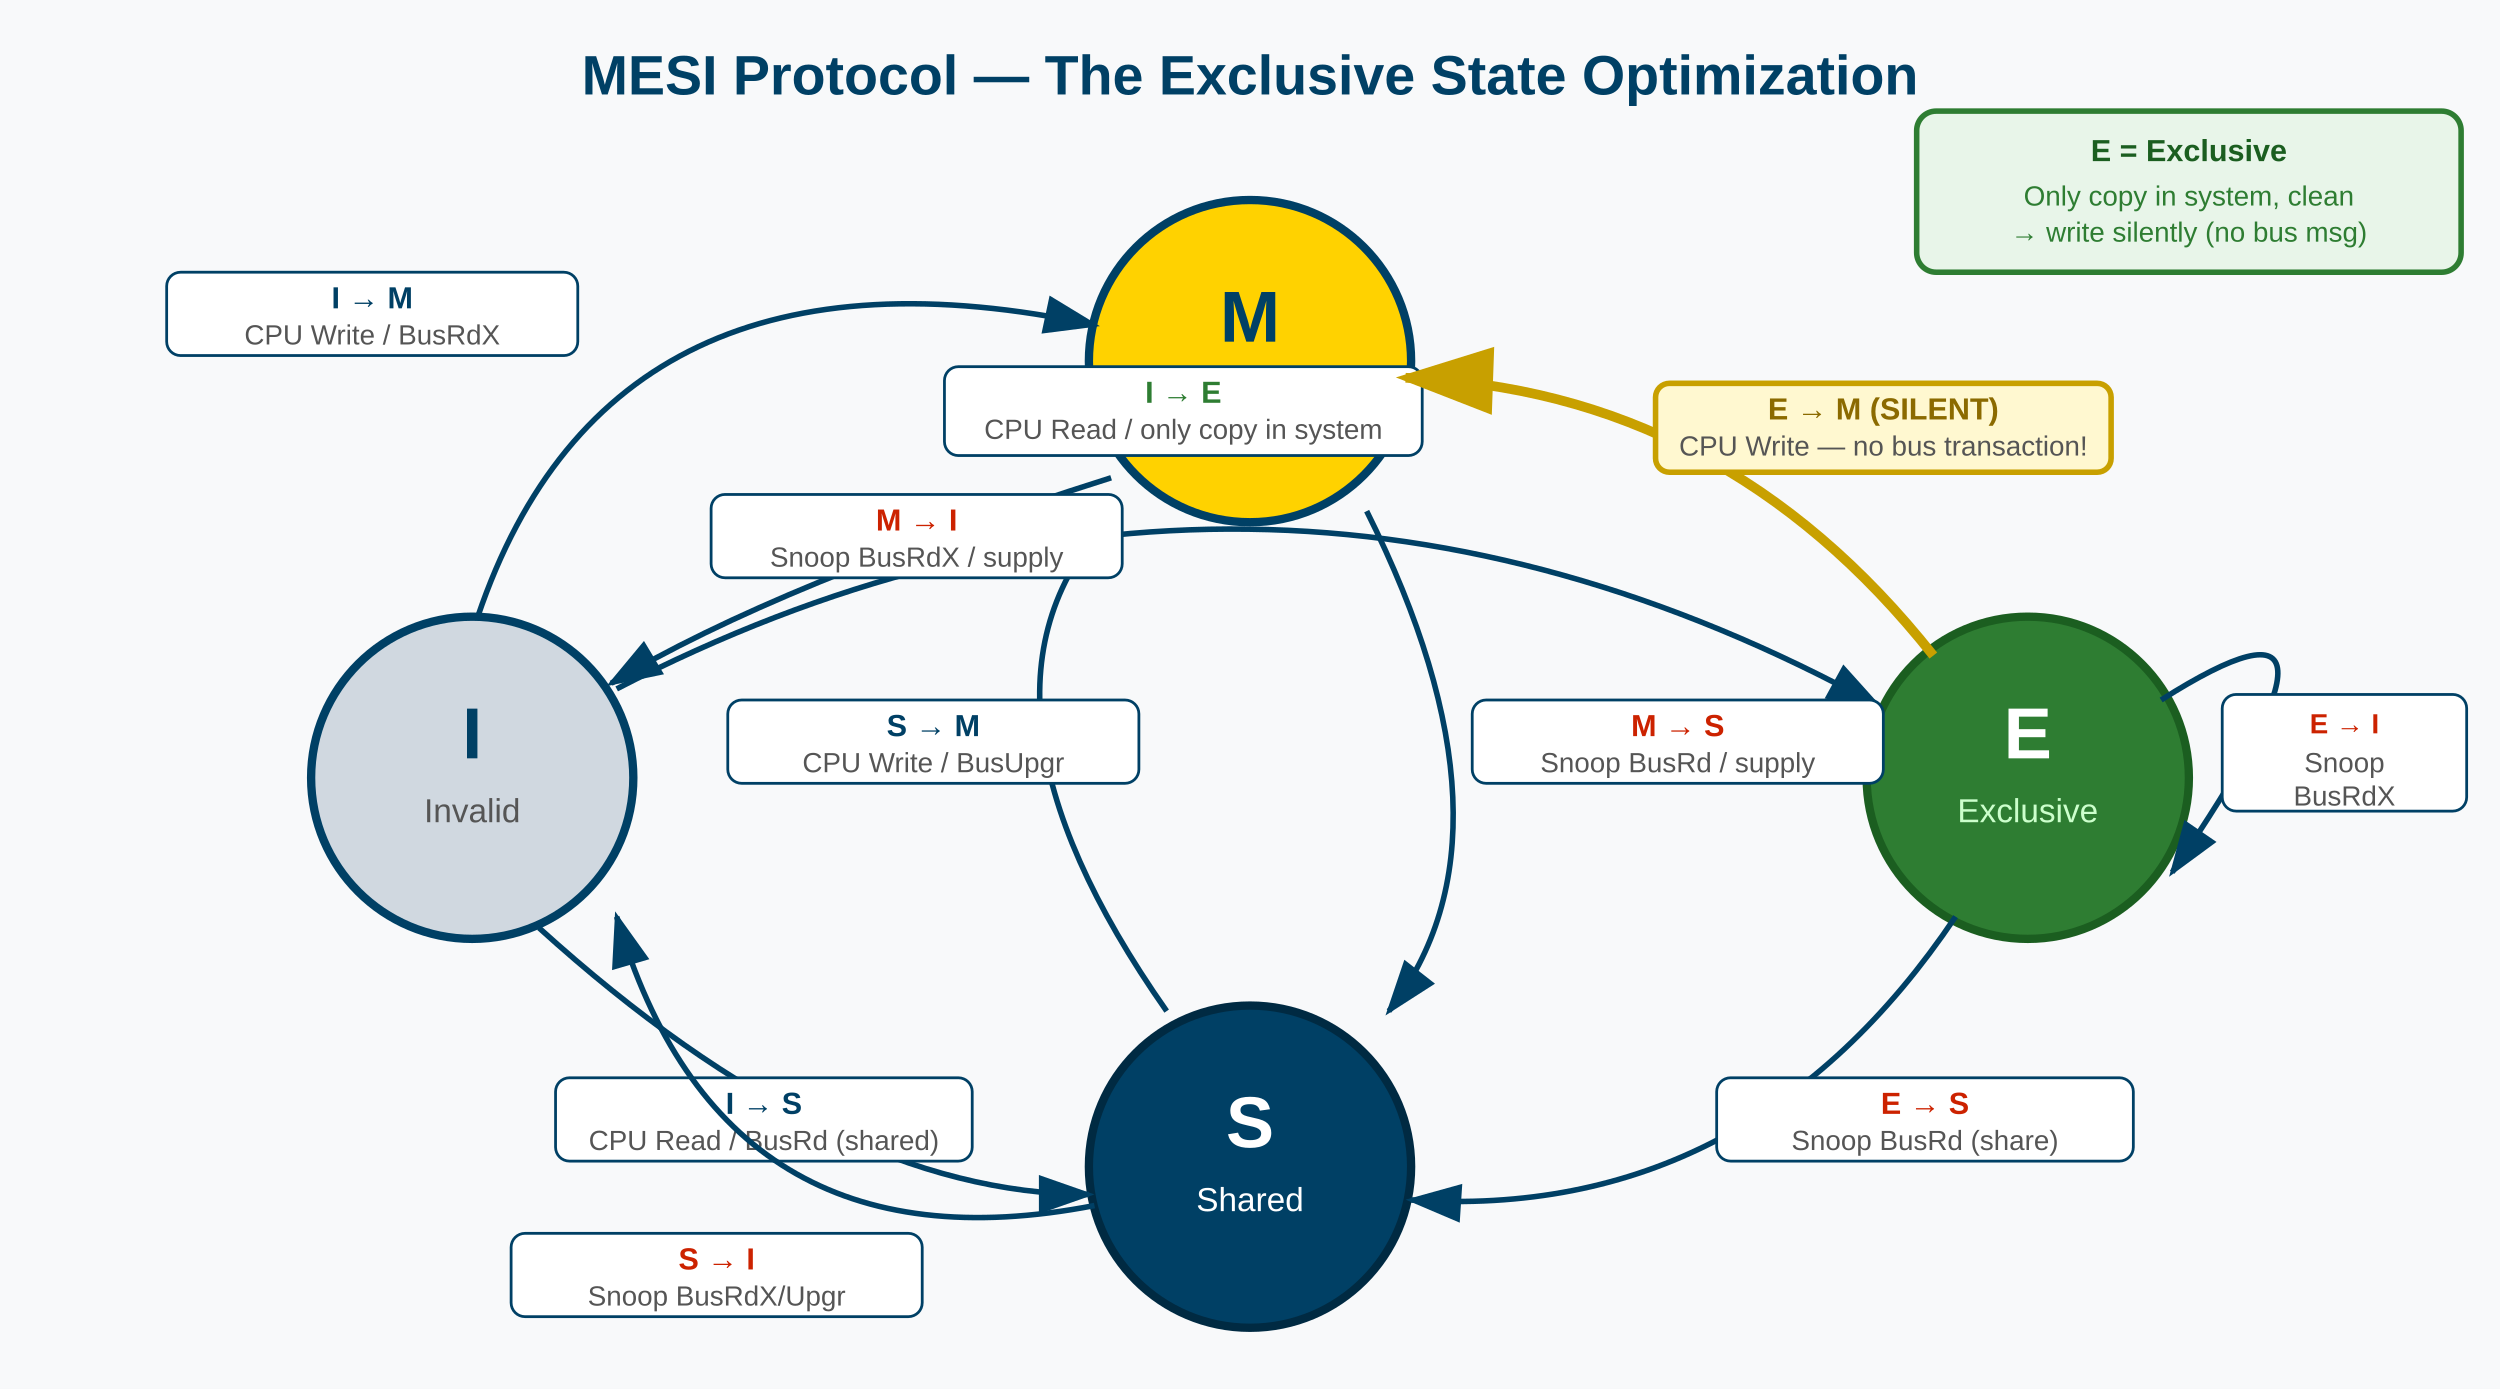
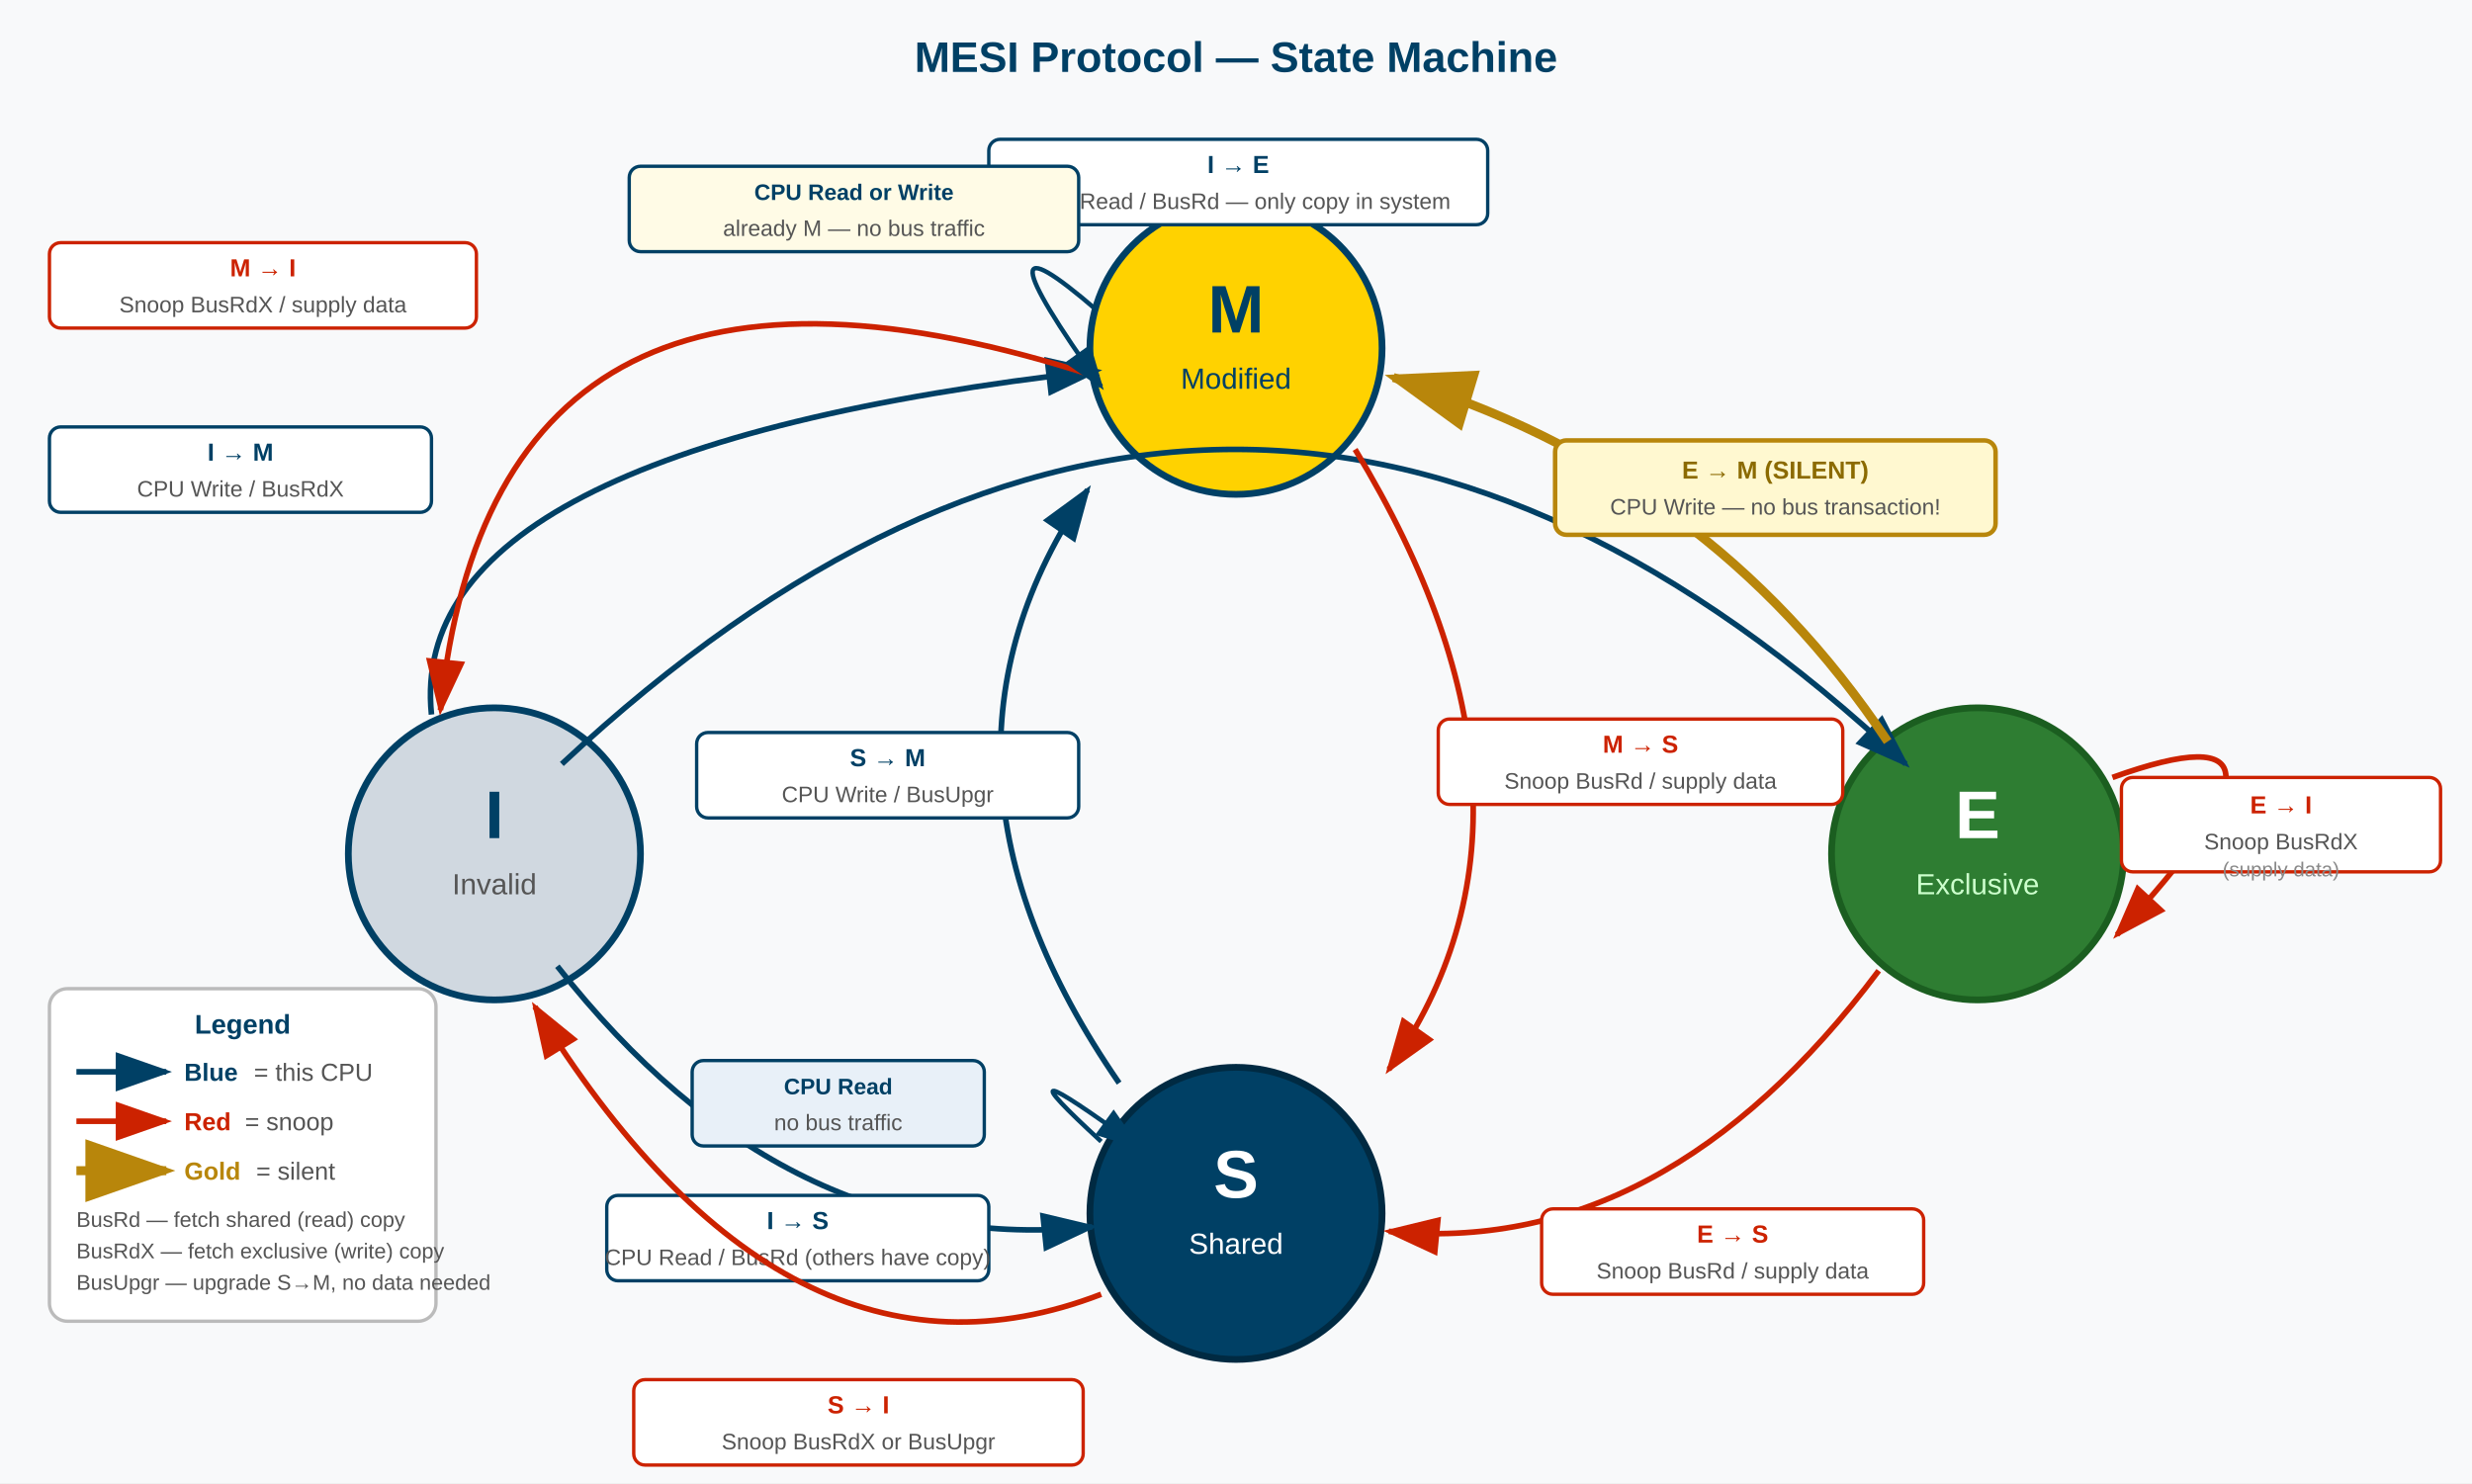
- <svg xmlns="http://www.w3.org/2000/svg" viewBox="0 0 900 500" font-family="Arial, sans-serif">
+ <svg xmlns="http://www.w3.org/2000/svg" viewBox="0 0 1100 660" font-family="Arial, sans-serif">
  <defs>
-     <marker id="arr" markerWidth="10" markerHeight="7" refX="9" refY="3.5" orient="auto">
+     <marker id="arr-blue" markerWidth="10" markerHeight="7" refX="9" refY="3.5" orient="auto">
      <polygon points="0 0, 10 3.5, 0 7" fill="#004065" />
    </marker>
+     <marker id="arr-red" markerWidth="10" markerHeight="7" refX="9" refY="3.5" orient="auto">
+       <polygon points="0 0, 10 3.5, 0 7" fill="#cc2200" />
+     </marker>
    <marker id="arr-gold" markerWidth="10" markerHeight="7" refX="9" refY="3.5" orient="auto">
-       <polygon points="0 0, 10 3.5, 0 7" fill="#c8a000" />
+       <polygon points="0 0, 10 3.5, 0 7" fill="#b8860b" />
    </marker>
  </defs>
-   <rect width="900" height="500" fill="#f8f9fa" />
-   <text x="450" y="34" text-anchor="middle" font-size="20" font-weight="bold" fill="#004065">MESI Protocol — The Exclusive State Optimization</text>
-   <circle cx="450" cy="130" r="58" fill="#FFD200" stroke="#004065" stroke-width="3" />
-   <text x="450" y="123" text-anchor="middle" font-size="26" font-weight="bold" fill="#004065">M</text>
-   <text x="450" y="146" text-anchor="middle" font-size="12" fill="#004065">Modified</text>
-   <circle cx="730" cy="280" r="58" fill="#2e7d32" stroke="#1b5e20" stroke-width="3" />
-   <text x="730" y="273" text-anchor="middle" font-size="26" font-weight="bold" fill="white">E</text>
-   <text x="730" y="296" text-anchor="middle" font-size="12" fill="#ccffcc">Exclusive</text>
-   <circle cx="450" cy="420" r="58" fill="#004065" stroke="#002a42" stroke-width="3" />
-   <text x="450" y="413" text-anchor="middle" font-size="26" font-weight="bold" fill="white">S</text>
-   <text x="450" y="436" text-anchor="middle" font-size="12" fill="white">Shared</text>
-   <circle cx="170" cy="280" r="58" fill="#d0d8e0" stroke="#004065" stroke-width="3" />
-   <text x="170" y="273" text-anchor="middle" font-size="26" font-weight="bold" fill="#004065">I</text>
-   <text x="170" y="296" text-anchor="middle" font-size="12" fill="#555">Invalid</text>
-   <path d="M 222 248 Q 450 130 676 254" stroke="#004065" stroke-width="2" fill="none" marker-end="url(#arr)" />
-   <rect x="340" y="132" width="172" height="32" rx="5" fill="white" stroke="#004065" stroke-width="1" />
-   <text x="426" y="145" text-anchor="middle" font-size="11" font-weight="bold" fill="#2e7d32">I → E</text>
-   <text x="426" y="158" text-anchor="middle" font-size="10" fill="#555">CPU Read / only copy in system</text>
-   <path d="M 194 334 Q 300 430 392 430" stroke="#004065" stroke-width="2" fill="none" marker-end="url(#arr)" />
-   <rect x="200" y="388" width="150" height="30" rx="5" fill="white" stroke="#004065" stroke-width="1" />
-   <text x="275" y="401" text-anchor="middle" font-size="11" font-weight="bold" fill="#004065">I → S</text>
-   <text x="275" y="414" text-anchor="middle" font-size="10" fill="#555">CPU Read / BusRd (shared)</text>
-   <path d="M 172 222 Q 220 80 394 117" stroke="#004065" stroke-width="2" fill="none" marker-end="url(#arr)" />
-   <rect x="60" y="98" width="148" height="30" rx="5" fill="white" stroke="#004065" stroke-width="1" />
-   <text x="134" y="111" text-anchor="middle" font-size="11" font-weight="bold" fill="#004065">I → M</text>
-   <text x="134" y="124" text-anchor="middle" font-size="10" fill="#555">CPU Write / BusRdX</text>
-   <path d="M 696 236 Q 620 140 506 136" stroke="#c8a000" stroke-width="3.5" fill="none" marker-end="url(#arr-gold)" />
-   <rect x="596" y="138" width="164" height="32" rx="5" fill="#FFF8D0" stroke="#c8a000" stroke-width="2" />
-   <text x="678" y="151" text-anchor="middle" font-size="11" font-weight="bold" fill="#8b6a00">E → M  (SILENT)</text>
-   <text x="678" y="164" text-anchor="middle" font-size="10" fill="#555">CPU Write — no bus transaction!</text>
-   <path d="M 704 330 Q 630 440 508 432" stroke="#004065" stroke-width="2" fill="none" marker-end="url(#arr)" />
-   <rect x="618" y="388" width="150" height="30" rx="5" fill="white" stroke="#004065" stroke-width="1" />
-   <text x="693" y="401" text-anchor="middle" font-size="11" font-weight="bold" fill="#cc2200">E → S</text>
-   <text x="693" y="414" text-anchor="middle" font-size="10" fill="#555">Snoop BusRd (share)</text>
-   <path d="M 778 252 Q 860 200 782 314" stroke="#004065" stroke-width="2" fill="none" marker-end="url(#arr)" />
-   <rect x="800" y="250" width="88" height="42" rx="5" fill="white" stroke="#004065" stroke-width="1" />
-   <text x="844" y="264" text-anchor="middle" font-size="10" font-weight="bold" fill="#cc2200">E → I</text>
-   <text x="844" y="278" text-anchor="middle" font-size="10" fill="#555">Snoop</text>
-   <text x="844" y="290" text-anchor="middle" font-size="10" fill="#555">BusRdX</text>
-   <path d="M 420 364 Q 340 250 400 186" stroke="#004065" stroke-width="2" fill="none" marker-end="url(#arr)" />
-   <rect x="262" y="252" width="148" height="30" rx="5" fill="white" stroke="#004065" stroke-width="1" />
-   <text x="336" y="265" text-anchor="middle" font-size="11" font-weight="bold" fill="#004065">S → M</text>
-   <text x="336" y="278" text-anchor="middle" font-size="10" fill="#555">CPU Write / BusUpgr</text>
-   <path d="M 394 434 Q 260 460 222 330" stroke="#004065" stroke-width="2" fill="none" marker-end="url(#arr)" />
-   <rect x="184" y="444" width="148" height="30" rx="5" fill="white" stroke="#004065" stroke-width="1" />
-   <text x="258" y="457" text-anchor="middle" font-size="11" font-weight="bold" fill="#cc2200">S → I</text>
-   <text x="258" y="470" text-anchor="middle" font-size="10" fill="#555">Snoop BusRdX/Upgr</text>
-   <path d="M 492 184 Q 550 300 500 364" stroke="#004065" stroke-width="2" fill="none" marker-end="url(#arr)" />
-   <rect x="530" y="252" width="148" height="30" rx="5" fill="white" stroke="#004065" stroke-width="1" />
-   <text x="604" y="265" text-anchor="middle" font-size="11" font-weight="bold" fill="#cc2200">M → S</text>
-   <text x="604" y="278" text-anchor="middle" font-size="10" fill="#555">Snoop BusRd / supply</text>
-   <path d="M 400 172 Q 280 210 220 246" stroke="#004065" stroke-width="2" fill="none" marker-end="url(#arr)" />
-   <rect x="256" y="178" width="148" height="30" rx="5" fill="white" stroke="#004065" stroke-width="1" />
-   <text x="330" y="191" text-anchor="middle" font-size="11" font-weight="bold" fill="#cc2200">M → I</text>
-   <text x="330" y="204" text-anchor="middle" font-size="10" fill="#555">Snoop BusRdX / supply</text>
-   <rect x="690" y="40" width="196" height="58" rx="7" fill="#e8f5e9" stroke="#2e7d32" stroke-width="2" />
-   <text x="788" y="58" text-anchor="middle" font-size="11" font-weight="bold" fill="#1b5e20">E = Exclusive</text>
-   <text x="788" y="74" text-anchor="middle" font-size="10" fill="#2e7d32">Only copy in system, clean</text>
-   <text x="788" y="87" text-anchor="middle" font-size="10" fill="#2e7d32">→ write silently (no bus msg)</text>
+   <rect width="1100" height="660" fill="#f8f9fa" />
+   <text x="550" y="32" text-anchor="middle" font-size="19" font-weight="bold" fill="#004065">MESI Protocol — State Machine</text>
+   <circle cx="550" cy="155" r="65" fill="#FFD200" stroke="#004065" stroke-width="3" />
+   <text x="550" y="148" text-anchor="middle" font-size="30" font-weight="bold" fill="#004065">M</text>
+   <text x="550" y="173" text-anchor="middle" font-size="13" fill="#004065">Modified</text>
+   <circle cx="880" cy="380" r="65" fill="#2e7d32" stroke="#1b5e20" stroke-width="3" />
+   <text x="880" y="373" text-anchor="middle" font-size="30" font-weight="bold" fill="white">E</text>
+   <text x="880" y="398" text-anchor="middle" font-size="13" fill="#ccffcc">Exclusive</text>
+   <circle cx="550" cy="540" r="65" fill="#004065" stroke="#002a42" stroke-width="3" />
+   <text x="550" y="533" text-anchor="middle" font-size="30" font-weight="bold" fill="white">S</text>
+   <text x="550" y="558" text-anchor="middle" font-size="13" fill="white">Shared</text>
+   <circle cx="220" cy="380" r="65" fill="#d0d8e0" stroke="#004065" stroke-width="3" />
+   <text x="220" y="373" text-anchor="middle" font-size="30" font-weight="bold" fill="#004065">I</text>
+   <text x="220" y="398" text-anchor="middle" font-size="13" fill="#555">Invalid</text>
+   <path d="M 250 340 Q 550 60 848 340" stroke="#004065" stroke-width="2.5" fill="none" marker-end="url(#arr-blue)" />
+   <rect x="440" y="62" width="222" height="38" rx="5" fill="white" stroke="#004065" stroke-width="1.5" />
+   <text x="551" y="77" text-anchor="middle" font-size="11" font-weight="bold" fill="#004065">I → E</text>
+   <text x="551" y="93" text-anchor="middle" font-size="10" fill="#555">CPU Read / BusRd — only copy in system</text>
+   <path d="M 192 318 Q 180 200 488 165" stroke="#004065" stroke-width="2.5" fill="none" marker-end="url(#arr-blue)" />
+   <rect x="22" y="190" width="170" height="38" rx="5" fill="white" stroke="#004065" stroke-width="1.5" />
+   <text x="107" y="205" text-anchor="middle" font-size="11" font-weight="bold" fill="#004065">I → M</text>
+   <text x="107" y="221" text-anchor="middle" font-size="10" fill="#555">CPU Write / BusRdX</text>
+   <path d="M 248 430 Q 350 560 486 546" stroke="#004065" stroke-width="2.5" fill="none" marker-end="url(#arr-blue)" />
+   <rect x="270" y="532" width="170" height="38" rx="5" fill="white" stroke="#004065" stroke-width="1.5" />
+   <text x="355" y="547" text-anchor="middle" font-size="11" font-weight="bold" fill="#004065">I → S</text>
+   <text x="355" y="563" text-anchor="middle" font-size="10" fill="#555">CPU Read / BusRd (others have copy)</text>
+   <path d="M 840 330 Q 760 210 620 168" stroke="#b8860b" stroke-width="4" fill="none" marker-end="url(#arr-gold)" />
+   <rect x="692" y="196" width="196" height="42" rx="5" fill="#FFF8D0" stroke="#b8860b" stroke-width="2" />
+   <text x="790" y="213" text-anchor="middle" font-size="11" font-weight="bold" fill="#8b6a00">E → M  (SILENT)</text>
+   <text x="790" y="229" text-anchor="middle" font-size="10" fill="#555">CPU Write — no bus transaction!</text>
+   <path d="M 836 432 Q 740 560 618 548" stroke="#cc2200" stroke-width="2.5" fill="none" marker-end="url(#arr-red)" />
+   <rect x="686" y="538" width="170" height="38" rx="5" fill="white" stroke="#cc2200" stroke-width="1.5" />
+   <text x="771" y="553" text-anchor="middle" font-size="11" font-weight="bold" fill="#cc2200">E → S</text>
+   <text x="771" y="569" text-anchor="middle" font-size="10" fill="#555">Snoop BusRd / supply data</text>
+   <path d="M 940 346 Q 1040 310 942 416" stroke="#cc2200" stroke-width="2.5" fill="none" marker-end="url(#arr-red)" />
+   <rect x="944" y="346" width="142" height="42" rx="5" fill="white" stroke="#cc2200" stroke-width="1.5" />
+   <text x="1015" y="362" text-anchor="middle" font-size="11" font-weight="bold" fill="#cc2200">E → I</text>
+   <text x="1015" y="378" text-anchor="middle" font-size="10" fill="#555">Snoop BusRdX</text>
+   <text x="1015" y="390" text-anchor="middle" font-size="9" fill="#888">(supply data)</text>
+   <path d="M 498 482 Q 400 340 484 218" stroke="#004065" stroke-width="2.5" fill="none" marker-end="url(#arr-blue)" />
+   <rect x="310" y="326" width="170" height="38" rx="5" fill="white" stroke="#004065" stroke-width="1.5" />
+   <text x="395" y="341" text-anchor="middle" font-size="11" font-weight="bold" fill="#004065">S → M</text>
+   <text x="395" y="357" text-anchor="middle" font-size="10" fill="#555">CPU Write / BusUpgr</text>
+   <path d="M 490 576 Q 350 630 238 448" stroke="#cc2200" stroke-width="2.5" fill="none" marker-end="url(#arr-red)" />
+   <rect x="282" y="614" width="200" height="38" rx="5" fill="white" stroke="#cc2200" stroke-width="1.5" />
+   <text x="382" y="629" text-anchor="middle" font-size="11" font-weight="bold" fill="#cc2200">S → I</text>
+   <text x="382" y="645" text-anchor="middle" font-size="10" fill="#555">Snoop BusRdX or BusUpgr</text>
+   <path d="M 603 200 Q 700 360 618 476" stroke="#cc2200" stroke-width="2.5" fill="none" marker-end="url(#arr-red)" />
+   <rect x="640" y="320" width="180" height="38" rx="5" fill="white" stroke="#cc2200" stroke-width="1.5" />
+   <text x="730" y="335" text-anchor="middle" font-size="11" font-weight="bold" fill="#cc2200">M → S</text>
+   <text x="730" y="351" text-anchor="middle" font-size="10" fill="#555">Snoop BusRd / supply data</text>
+   <path d="M 489 168 Q 220 80 196 316" stroke="#cc2200" stroke-width="2.5" fill="none" marker-end="url(#arr-red)" />
+   <rect x="22" y="108" width="190" height="38" rx="5" fill="white" stroke="#cc2200" stroke-width="1.5" />
+   <text x="117" y="123" text-anchor="middle" font-size="11" font-weight="bold" fill="#cc2200">M → I</text>
+   <text x="117" y="139" text-anchor="middle" font-size="10" fill="#555">Snoop BusRdX / supply data</text>
+   <path d="M 488 138 Q 430 88 490 172" stroke="#004065" stroke-width="2" fill="none" marker-end="url(#arr-blue)" />
+   <rect x="280" y="74" width="200" height="38" rx="5" fill="#fffbe6" stroke="#004065" stroke-width="1.5" />
+   <text x="380" y="89" text-anchor="middle" font-size="10" font-weight="bold" fill="#004065">CPU Read or Write</text>
+   <text x="380" y="105" text-anchor="middle" font-size="10" fill="#555">already M — no bus traffic</text>
+   <path d="M 490 508 Q 440 462 506 510" stroke="#004065" stroke-width="2" fill="none" marker-end="url(#arr-blue)" />
+   <rect x="308" y="472" width="130" height="38" rx="5" fill="#e8f0f8" stroke="#004065" stroke-width="1.5" />
+   <text x="373" y="487" text-anchor="middle" font-size="10" font-weight="bold" fill="#004065">CPU Read</text>
+   <text x="373" y="503" text-anchor="middle" font-size="10" fill="#555">no bus traffic</text>
+   <rect x="22" y="440" width="172" height="148" rx="8" fill="white" stroke="#bbb" stroke-width="1.5" />
+   <text x="108" y="460" text-anchor="middle" font-size="12" font-weight="bold" fill="#004065">Legend</text>
+   <line x1="34" y1="477" x2="74" y2="477" stroke="#004065" stroke-width="2.5" marker-end="url(#arr-blue)" />
+   <text x="82" y="481" font-size="11" fill="#004065" font-weight="bold">Blue</text>
+   <text x="113" y="481" font-size="11" fill="#555"> = this CPU</text>
+   <line x1="34" y1="499" x2="74" y2="499" stroke="#cc2200" stroke-width="2.5" marker-end="url(#arr-red)" />
+   <text x="82" y="503" font-size="11" fill="#cc2200" font-weight="bold">Red</text>
+   <text x="109" y="503" font-size="11" fill="#555"> = snoop</text>
+   <line x1="34" y1="521" x2="74" y2="521" stroke="#b8860b" stroke-width="4" marker-end="url(#arr-gold)" />
+   <text x="82" y="525" font-size="11" fill="#b8860b" font-weight="bold">Gold</text>
+   <text x="114" y="525" font-size="11" fill="#555"> = silent</text>
+   <text x="34" y="546" font-size="9.5" fill="#555">BusRd   — fetch shared (read) copy</text>
+   <text x="34" y="560" font-size="9.5" fill="#555">BusRdX  — fetch exclusive (write) copy</text>
+   <text x="34" y="574" font-size="9.5" fill="#555">BusUpgr — upgrade S→M, no data needed</text>
</svg>
